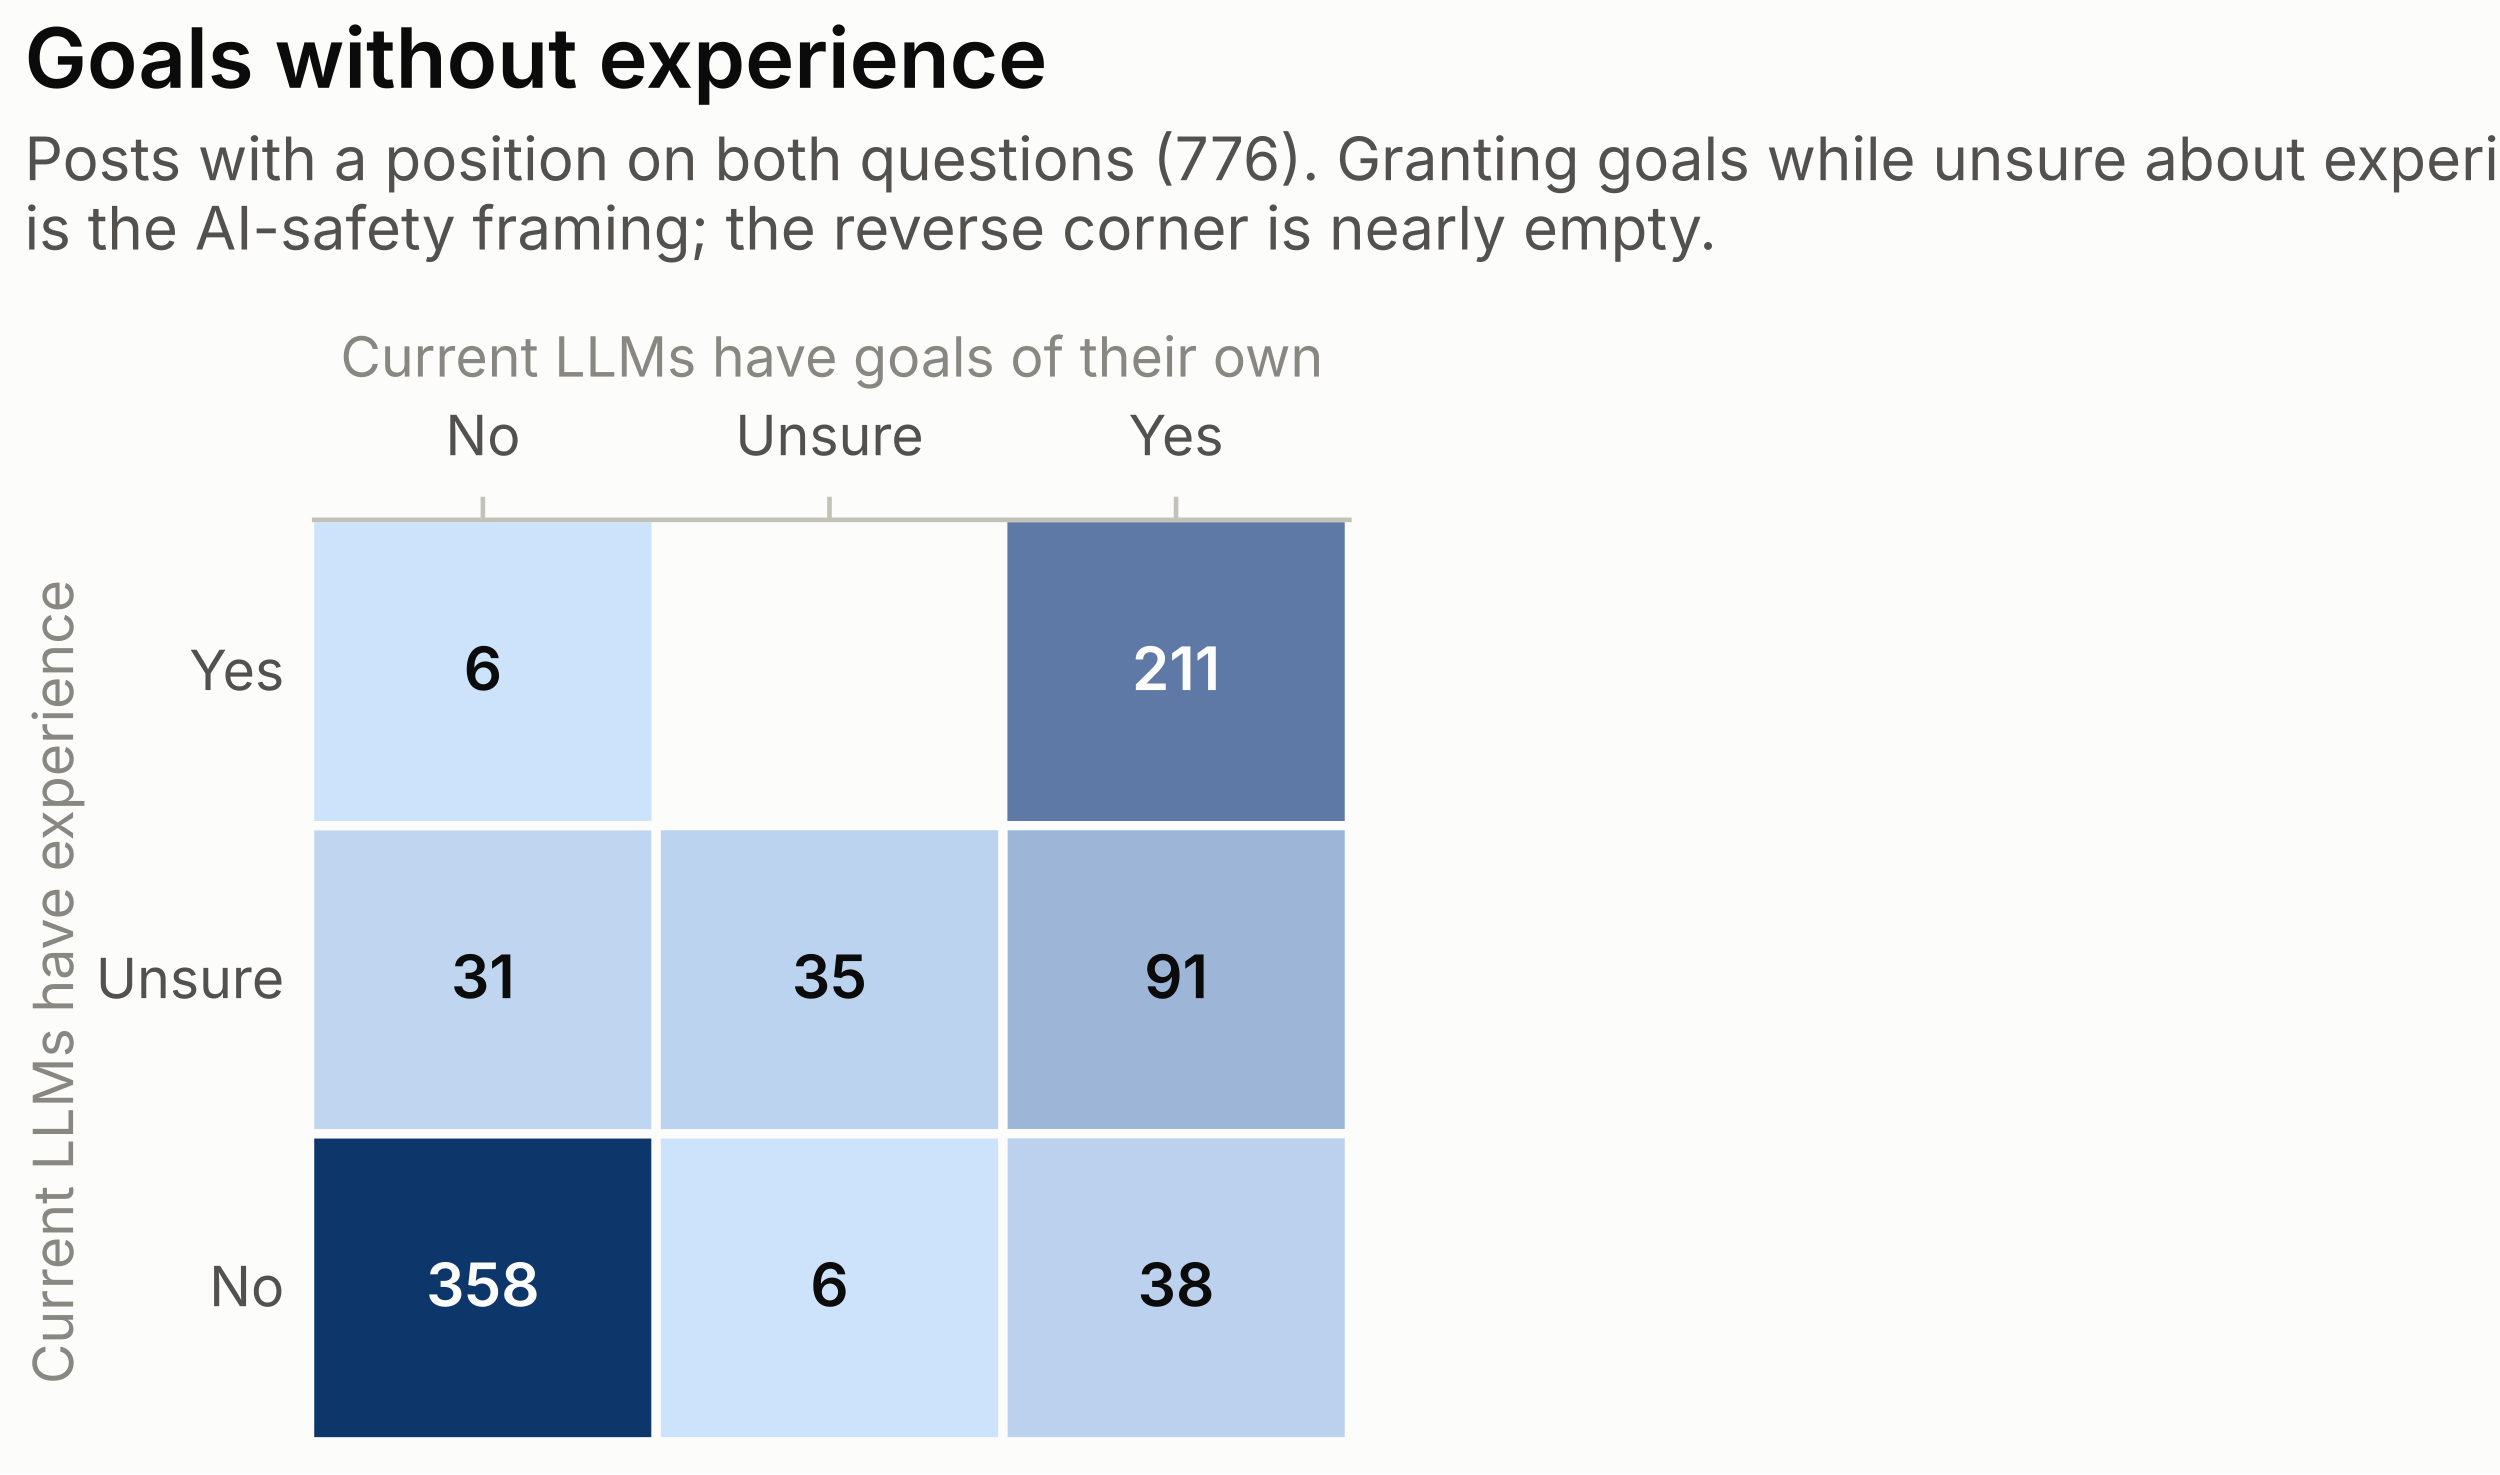
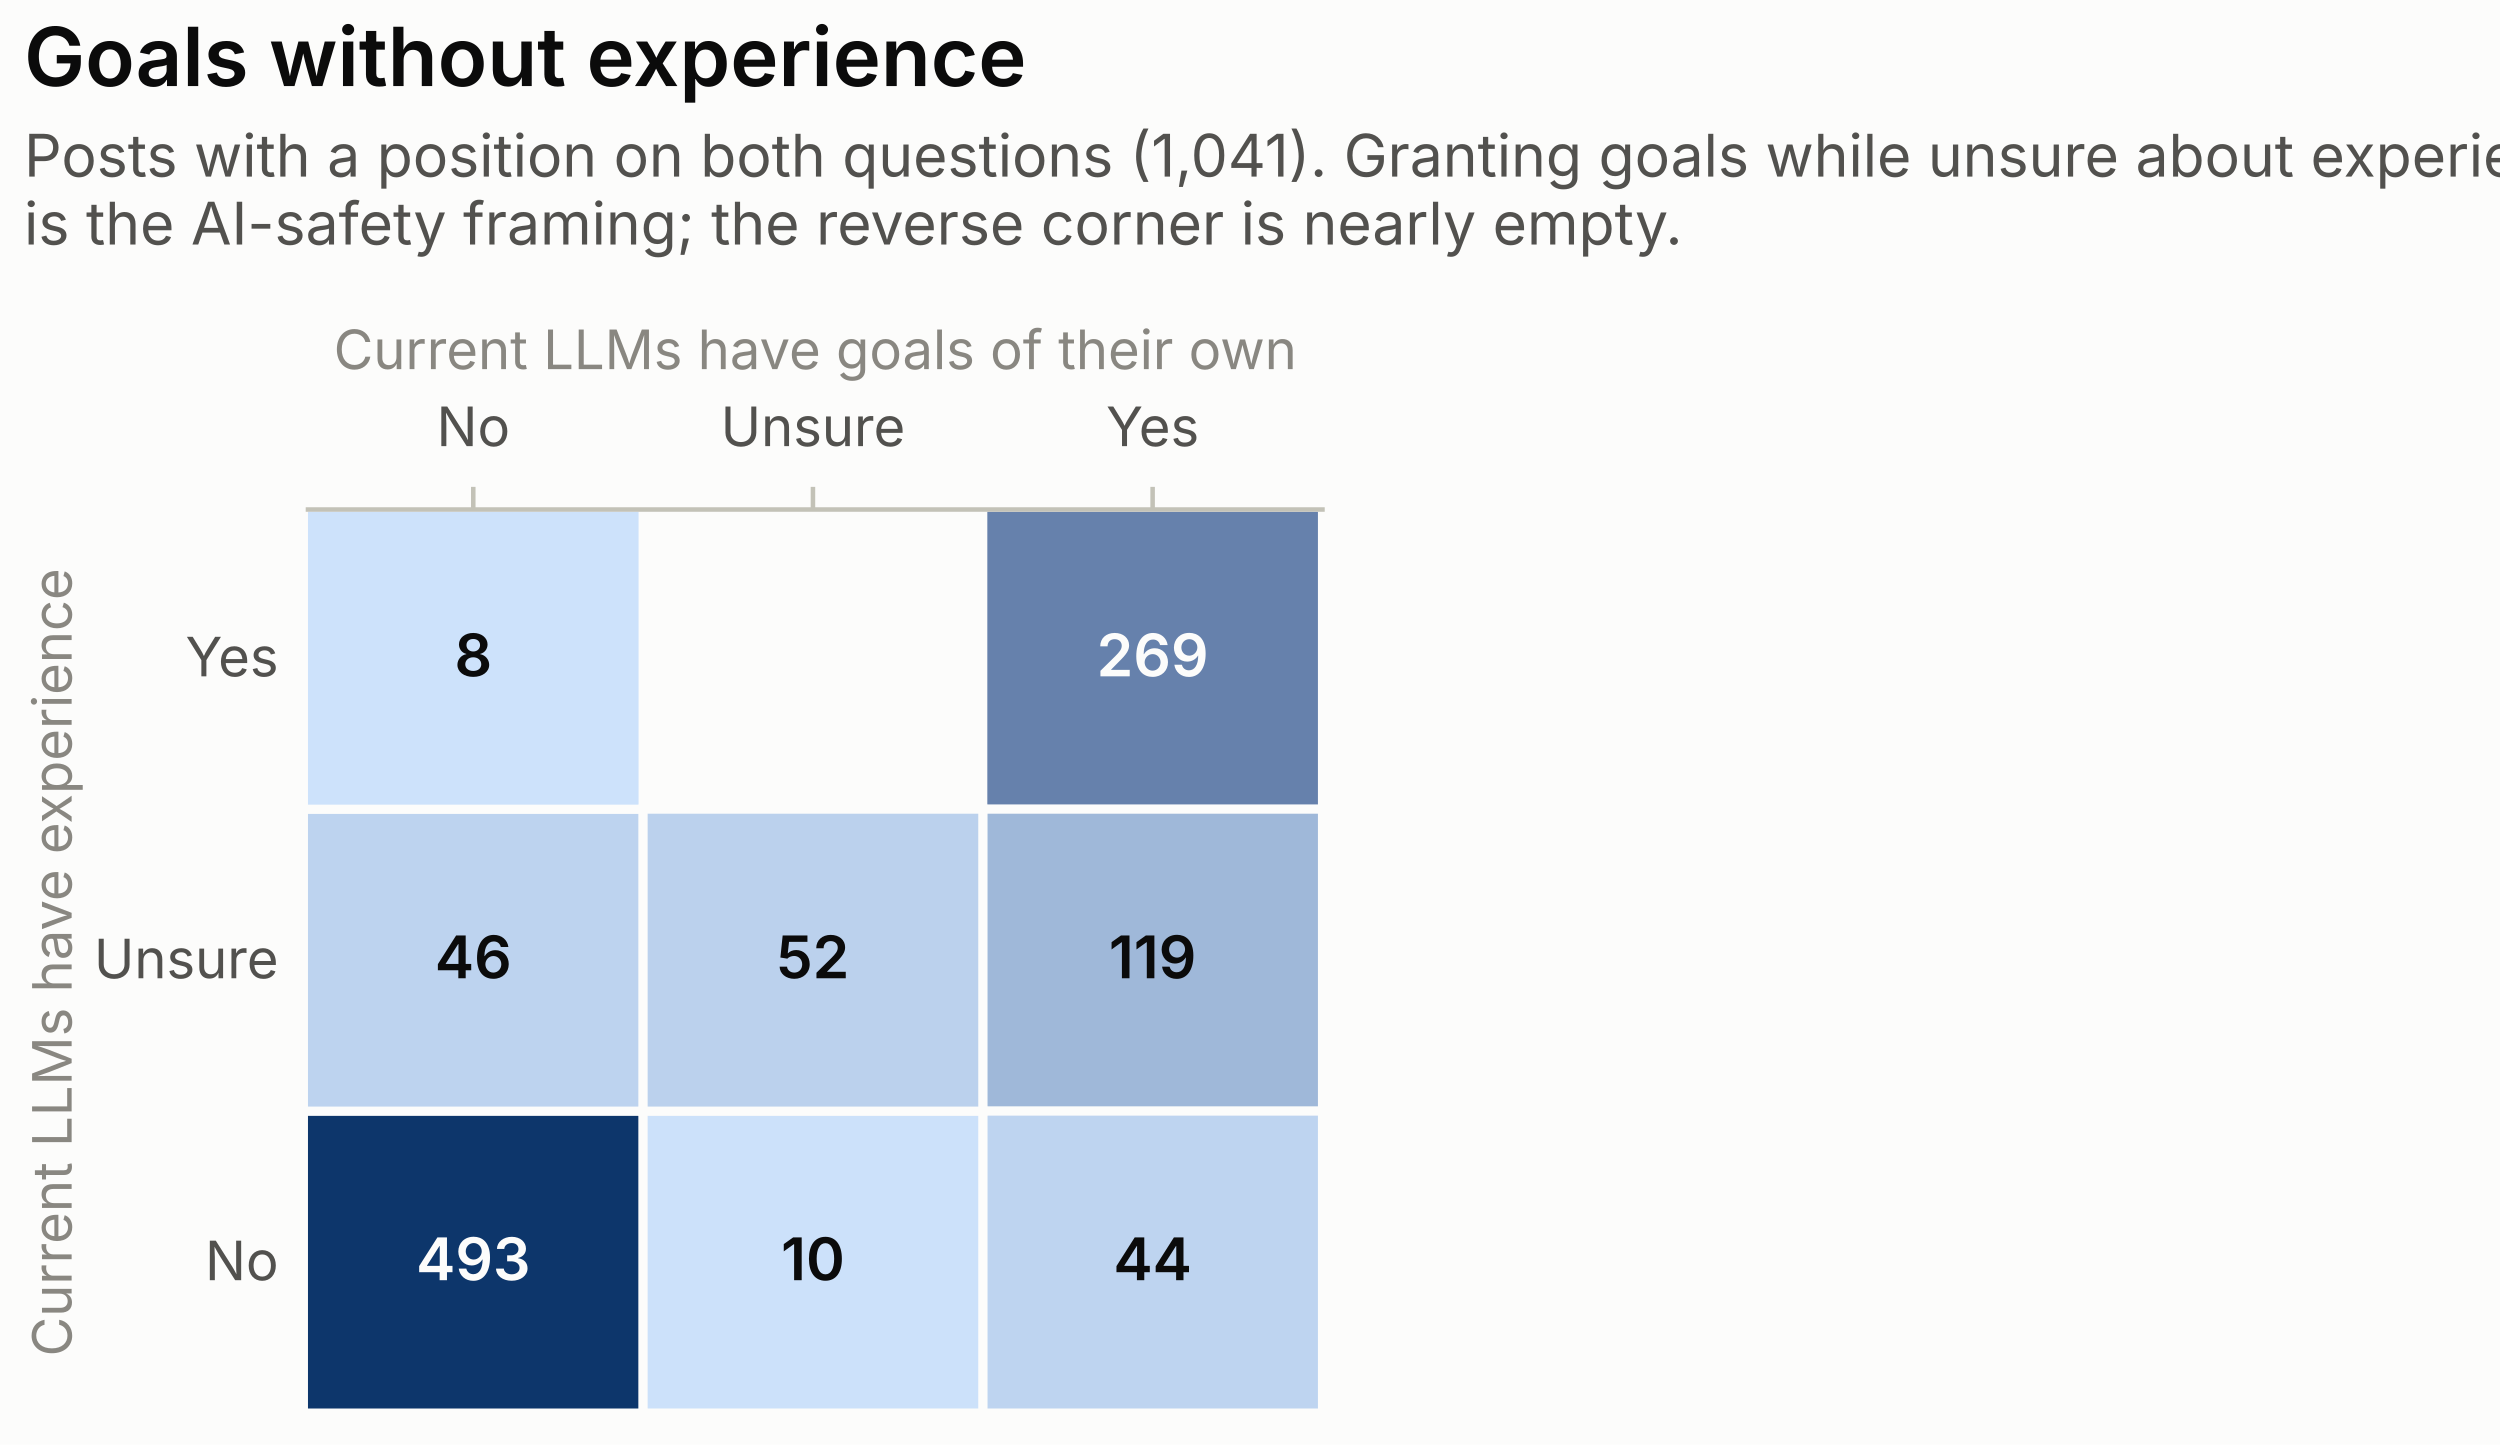
- <svg xmlns="http://www.w3.org/2000/svg" version="1.1" class="marks" width="541" height="319" viewBox="0 0 541 319">
-   <rect width="541" height="319" fill="#fcfcfb" />
+ <svg xmlns="http://www.w3.org/2000/svg" version="1.1" class="marks" width="552" height="319" viewBox="0 0 552 319">
+   <rect width="552" height="319" fill="#fcfcfb" />
  <g fill="none" stroke-miterlimit="10" transform="translate(67,112)">
    <g class="mark-group role-frame root" role="graphics-object" aria-roledescription="group mark container">
      <g transform="translate(0,0)">
        <path class="background" aria-hidden="true" d="M0,0h225v200h-225Z" />
        <g>
          <g class="mark-rect role-mark layer_0_marks" role="graphics-object" aria-roledescription="rect mark container">
-             <path aria-label="Current LLMs have goals of their own: No; Current LLMs have experience: No; n: 358; Experience: No; Posts: 358; Share of committed: 46%" role="graphics-symbol" aria-roledescription="rect mark" d="M0,133.333h75v66.667h-75Z" fill="rgb(13, 54, 107)" stroke="#fcfcfb" stroke-width="2" />
-             <path aria-label="Current LLMs have goals of their own: Yes; Current LLMs have experience: Yes; n: 211; Experience: Yes; Posts: 211; Share of committed: 27%" role="graphics-symbol" aria-roledescription="rect mark" d="M150,0h75v66.667h-75Z" fill="rgb(94, 121, 165)" stroke="#fcfcfb" stroke-width="2" />
-             <path aria-label="Current LLMs have goals of their own: Yes; Current LLMs have experience: Unsure; n: 91; Experience: Unsure; Posts: 91; Share of committed: 12%" role="graphics-symbol" aria-roledescription="rect mark" d="M150,66.667h75v66.667h-75Z" fill="rgb(157, 181, 215)" stroke="#fcfcfb" stroke-width="2" />
-             <path aria-label="Current LLMs have goals of their own: Yes; Current LLMs have experience: No; n: 38; Experience: No; Posts: 38; Share of committed: 5%" role="graphics-symbol" aria-roledescription="rect mark" d="M150,133.333h75v66.667h-75Z" fill="rgb(187, 209, 237)" stroke="#fcfcfb" stroke-width="2" />
-             <path aria-label="Current LLMs have goals of their own: No; Current LLMs have experience: Unsure; n: 31; Experience: Unsure; Posts: 31; Share of committed: 4%" role="graphics-symbol" aria-roledescription="rect mark" d="M0,66.667h75v66.667h-75Z" fill="rgb(191, 213, 240)" stroke="#fcfcfb" stroke-width="2" />
-             <path aria-label="Current LLMs have goals of their own: No; Current LLMs have experience: Yes; n: 6; Experience: Yes; Posts: 6; Share of committed: 1%" role="graphics-symbol" aria-roledescription="rect mark" d="M0,0h75v66.667h-75Z" fill="rgb(205, 226, 251)" stroke="#fcfcfb" stroke-width="2" />
-             <path aria-label="Current LLMs have goals of their own: Unsure; Current LLMs have experience: No; n: 6; Experience: No; Posts: 6; Share of committed: 1%" role="graphics-symbol" aria-roledescription="rect mark" d="M75,133.333h75v66.667h-75Z" fill="rgb(205, 226, 251)" stroke="#fcfcfb" stroke-width="2" />
-             <path aria-label="Current LLMs have goals of their own: Unsure; Current LLMs have experience: Unsure; n: 35; Experience: Unsure; Posts: 35; Share of committed: 5%" role="graphics-symbol" aria-roledescription="rect mark" d="M75,66.667h75v66.667h-75Z" fill="rgb(188, 211, 239)" stroke="#fcfcfb" stroke-width="2" />
+             <path aria-label="Current LLMs have goals of their own: No; Current LLMs have experience: No; n: 493; Experience: No; Posts: 493; Share of committed: 47%" role="graphics-symbol" aria-roledescription="rect mark" d="M0,133.333h75v66.667h-75Z" fill="rgb(13, 54, 107)" stroke="#fcfcfb" stroke-width="2" />
+             <path aria-label="Current LLMs have goals of their own: Yes; Current LLMs have experience: Yes; n: 269; Experience: Yes; Posts: 269; Share of committed: 26%" role="graphics-symbol" aria-roledescription="rect mark" d="M150,0h75v66.667h-75Z" fill="rgb(102, 129, 172)" stroke="#fcfcfb" stroke-width="2" />
+             <path aria-label="Current LLMs have goals of their own: Yes; Current LLMs have experience: Unsure; n: 119; Experience: Unsure; Posts: 119; Share of committed: 11%" role="graphics-symbol" aria-roledescription="rect mark" d="M150,66.667h75v66.667h-75Z" fill="rgb(159, 184, 217)" stroke="#fcfcfb" stroke-width="2" />
+             <path aria-label="Current LLMs have goals of their own: Yes; Current LLMs have experience: No; n: 44; Experience: No; Posts: 44; Share of committed: 4%" role="graphics-symbol" aria-roledescription="rect mark" d="M150,133.333h75v66.667h-75Z" fill="rgb(190, 212, 240)" stroke="#fcfcfb" stroke-width="2" />
+             <path aria-label="Current LLMs have goals of their own: No; Current LLMs have experience: Unsure; n: 46; Experience: Unsure; Posts: 46; Share of committed: 4%" role="graphics-symbol" aria-roledescription="rect mark" d="M0,66.667h75v66.667h-75Z" fill="rgb(189, 211, 239)" stroke="#fcfcfb" stroke-width="2" />
+             <path aria-label="Current LLMs have goals of their own: No; Current LLMs have experience: Yes; n: 8; Experience: Yes; Posts: 8; Share of committed: 1%" role="graphics-symbol" aria-roledescription="rect mark" d="M0,0h75v66.667h-75Z" fill="rgb(205, 226, 251)" stroke="#fcfcfb" stroke-width="2" />
+             <path aria-label="Current LLMs have goals of their own: Unsure; Current LLMs have experience: No; n: 10; Experience: No; Posts: 10; Share of committed: 1%" role="graphics-symbol" aria-roledescription="rect mark" d="M75,133.333h75v66.667h-75Z" fill="rgb(204, 225, 250)" stroke="#fcfcfb" stroke-width="2" />
+             <path aria-label="Current LLMs have goals of their own: Unsure; Current LLMs have experience: Unsure; n: 52; Experience: Unsure; Posts: 52; Share of committed: 5%" role="graphics-symbol" aria-roledescription="rect mark" d="M75,66.667h75v66.667h-75Z" fill="rgb(187, 209, 237)" stroke="#fcfcfb" stroke-width="2" />
          </g>
          <g class="mark-text role-mark layer_1_marks" role="graphics-object" aria-roledescription="text mark container">
-             <text aria-label="other: No; experience: No; n: 358" role="graphics-symbol" aria-roledescription="text mark" text-anchor="middle" transform="translate(37.5,170.6667)" font-family="system-ui, -apple-system, 'Segoe UI', sans-serif" font-size="13px" font-weight="600" fill="#fcfcfb">358</text>
-             <text aria-label="other: Yes; experience: Yes; n: 211" role="graphics-symbol" aria-roledescription="text mark" text-anchor="middle" transform="translate(187.5,37.33333)" font-family="system-ui, -apple-system, 'Segoe UI', sans-serif" font-size="13px" font-weight="600" fill="#fcfcfb">211</text>
-             <text aria-label="other: Yes; experience: Unsure; n: 91" role="graphics-symbol" aria-roledescription="text mark" text-anchor="middle" transform="translate(187.5,104)" font-family="system-ui, -apple-system, 'Segoe UI', sans-serif" font-size="13px" font-weight="600" fill="#0b0b0b">91</text>
-             <text aria-label="other: Yes; experience: No; n: 38" role="graphics-symbol" aria-roledescription="text mark" text-anchor="middle" transform="translate(187.5,170.6667)" font-family="system-ui, -apple-system, 'Segoe UI', sans-serif" font-size="13px" font-weight="600" fill="#0b0b0b">38</text>
-             <text aria-label="other: No; experience: Unsure; n: 31" role="graphics-symbol" aria-roledescription="text mark" text-anchor="middle" transform="translate(37.5,104)" font-family="system-ui, -apple-system, 'Segoe UI', sans-serif" font-size="13px" font-weight="600" fill="#0b0b0b">31</text>
-             <text aria-label="other: No; experience: Yes; n: 6" role="graphics-symbol" aria-roledescription="text mark" text-anchor="middle" transform="translate(37.5,37.33333)" font-family="system-ui, -apple-system, 'Segoe UI', sans-serif" font-size="13px" font-weight="600" fill="#0b0b0b">6</text>
-             <text aria-label="other: Unsure; experience: No; n: 6" role="graphics-symbol" aria-roledescription="text mark" text-anchor="middle" transform="translate(112.5,170.6667)" font-family="system-ui, -apple-system, 'Segoe UI', sans-serif" font-size="13px" font-weight="600" fill="#0b0b0b">6</text>
-             <text aria-label="other: Unsure; experience: Unsure; n: 35" role="graphics-symbol" aria-roledescription="text mark" text-anchor="middle" transform="translate(112.5,104)" font-family="system-ui, -apple-system, 'Segoe UI', sans-serif" font-size="13px" font-weight="600" fill="#0b0b0b">35</text>
+             <text aria-label="other: No; experience: No; n: 493" role="graphics-symbol" aria-roledescription="text mark" text-anchor="middle" transform="translate(37.5,170.6667)" font-family="system-ui, -apple-system, 'Segoe UI', sans-serif" font-size="13px" font-weight="600" fill="#fcfcfb">493</text>
+             <text aria-label="other: Yes; experience: Yes; n: 269" role="graphics-symbol" aria-roledescription="text mark" text-anchor="middle" transform="translate(187.5,37.33333)" font-family="system-ui, -apple-system, 'Segoe UI', sans-serif" font-size="13px" font-weight="600" fill="#fcfcfb">269</text>
+             <text aria-label="other: Yes; experience: Unsure; n: 119" role="graphics-symbol" aria-roledescription="text mark" text-anchor="middle" transform="translate(187.5,104)" font-family="system-ui, -apple-system, 'Segoe UI', sans-serif" font-size="13px" font-weight="600" fill="#0b0b0b">119</text>
+             <text aria-label="other: Yes; experience: No; n: 44" role="graphics-symbol" aria-roledescription="text mark" text-anchor="middle" transform="translate(187.5,170.6667)" font-family="system-ui, -apple-system, 'Segoe UI', sans-serif" font-size="13px" font-weight="600" fill="#0b0b0b">44</text>
+             <text aria-label="other: No; experience: Unsure; n: 46" role="graphics-symbol" aria-roledescription="text mark" text-anchor="middle" transform="translate(37.5,104)" font-family="system-ui, -apple-system, 'Segoe UI', sans-serif" font-size="13px" font-weight="600" fill="#0b0b0b">46</text>
+             <text aria-label="other: No; experience: Yes; n: 8" role="graphics-symbol" aria-roledescription="text mark" text-anchor="middle" transform="translate(37.5,37.33333)" font-family="system-ui, -apple-system, 'Segoe UI', sans-serif" font-size="13px" font-weight="600" fill="#0b0b0b">8</text>
+             <text aria-label="other: Unsure; experience: No; n: 10" role="graphics-symbol" aria-roledescription="text mark" text-anchor="middle" transform="translate(112.5,170.6667)" font-family="system-ui, -apple-system, 'Segoe UI', sans-serif" font-size="13px" font-weight="600" fill="#0b0b0b">10</text>
+             <text aria-label="other: Unsure; experience: Unsure; n: 52" role="graphics-symbol" aria-roledescription="text mark" text-anchor="middle" transform="translate(112.5,104)" font-family="system-ui, -apple-system, 'Segoe UI', sans-serif" font-size="13px" font-weight="600" fill="#0b0b0b">52</text>
          </g>
          <g class="mark-group role-title">
            <g transform="translate(-61.68359,-107)">
              <path class="background" aria-hidden="true" d="M0,0h0v0h0Z" pointer-events="none" />
              <g>
                <g class="mark-text role-title-text" role="graphics-symbol" aria-roledescription="title" aria-label="Title text 'Goals without experience'" pointer-events="none">
                  <text text-anchor="start" transform="translate(0,14)" font-family="system-ui, -apple-system, 'Segoe UI', sans-serif" font-size="18px" font-weight="600" fill="#0b0b0b" opacity="1">Goals without experience</text>
                </g>
-                 <g class="mark-text role-title-subtitle" role="graphics-symbol" aria-roledescription="subtitle" aria-label="Subtitle text 'Posts with a position on both questions (776). Granting goals while unsure about experience is the AI-safety framing; the reverse corner is nearly empty.'" pointer-events="none">
+                 <g class="mark-text role-title-subtitle" role="graphics-symbol" aria-roledescription="subtitle" aria-label="Subtitle text 'Posts with a position on both questions (1,041). Granting goals while unsure about experience is the AI-safety framing; the reverse corner is nearly empty.'" pointer-events="none">
                  <text text-anchor="start" transform="translate(0,34)" font-family="system-ui, -apple-system, 'Segoe UI', sans-serif" font-size="13px" fill="#52514e" opacity="1">
-                     <tspan>Posts with a position on both questions (776). Granting goals while unsure about experience</tspan>
+                     <tspan>Posts with a position on both questions (1,041). Granting goals while unsure about experience</tspan>
                    <tspan x="0" dy="15">is the AI-safety framing; the reverse corner is nearly empty.</tspan>
                  </text>
                </g>
              </g>
              <path class="foreground" aria-hidden="true" d="" pointer-events="none" display="none" />
            </g>
          </g>
          <g class="mark-group role-axis" role="graphics-symbol" aria-roledescription="axis" aria-label="X-axis titled 'Current LLMs have goals of their own' for a discrete scale with 3 values: No, Unsure, Yes">
            <g transform="translate(0.5,0.5)">
              <path class="background" aria-hidden="true" d="M0,0h0v0h0Z" pointer-events="none" />
              <g>
                <g class="mark-rule role-axis-tick" pointer-events="none">
                  <line transform="translate(37,0)" x2="0" y2="-5" stroke="#c3c2b7" stroke-width="1" opacity="1" />
                  <line transform="translate(112,0)" x2="0" y2="-5" stroke="#c3c2b7" stroke-width="1" opacity="1" />
                  <line transform="translate(187,0)" x2="0" y2="-5" stroke="#c3c2b7" stroke-width="1" opacity="1" />
                </g>
                <g class="mark-text role-axis-label" pointer-events="none">
                  <text text-anchor="middle" transform="translate(37,-14)" font-family="system-ui, -apple-system, 'Segoe UI', sans-serif" font-size="12px" fill="#52514e" opacity="1">No</text>
                  <text text-anchor="middle" transform="translate(112,-14)" font-family="system-ui, -apple-system, 'Segoe UI', sans-serif" font-size="12px" fill="#52514e" opacity="1">Unsure</text>
                  <text text-anchor="middle" transform="translate(187,-14)" font-family="system-ui, -apple-system, 'Segoe UI', sans-serif" font-size="12px" fill="#52514e" opacity="1">Yes</text>
                </g>
                <g class="mark-rule role-axis-domain" pointer-events="none">
                  <line transform="translate(0,0)" x2="225" y2="0" stroke="#c3c2b7" stroke-width="1" opacity="1" />
                </g>
                <g class="mark-text role-axis-title" pointer-events="none">
                  <text text-anchor="middle" transform="translate(112.5,-31)" font-family="system-ui, -apple-system, 'Segoe UI', sans-serif" font-size="12px" font-weight="400" fill="#898781" opacity="1">Current LLMs have goals of their own</text>
                </g>
              </g>
              <path class="foreground" aria-hidden="true" d="" pointer-events="none" display="none" />
            </g>
          </g>
          <g class="mark-group role-axis" role="graphics-symbol" aria-roledescription="axis" aria-label="Y-axis titled 'Current LLMs have experience' for a discrete scale with 3 values: Yes, Unsure, No">
            <g transform="translate(0.5,0.5)">
              <path class="background" aria-hidden="true" d="M0,0h0v0h0Z" pointer-events="none" />
              <g>
                <g class="mark-text role-axis-label" pointer-events="none">
                  <text text-anchor="end" transform="translate(-6,36.83333)" font-family="system-ui, -apple-system, 'Segoe UI', sans-serif" font-size="12px" fill="#52514e" opacity="1">Yes</text>
                  <text text-anchor="end" transform="translate(-6,103.5)" font-family="system-ui, -apple-system, 'Segoe UI', sans-serif" font-size="12px" fill="#52514e" opacity="1">Unsure</text>
                  <text text-anchor="end" transform="translate(-6,170.1667)" font-family="system-ui, -apple-system, 'Segoe UI', sans-serif" font-size="12px" fill="#52514e" opacity="1">No</text>
                </g>
                <g class="mark-text role-axis-title" pointer-events="none">
                  <text text-anchor="middle" transform="translate(-48.68359,100) rotate(-90) translate(0,-3)" font-family="system-ui, -apple-system, 'Segoe UI', sans-serif" font-size="12px" font-weight="400" fill="#898781" opacity="1">Current LLMs have experience</text>
                </g>
              </g>
              <path class="foreground" aria-hidden="true" d="" pointer-events="none" display="none" />
            </g>
          </g>
        </g>
        <path class="foreground" aria-hidden="true" d="" display="none" />
      </g>
    </g>
  </g>
</svg>
